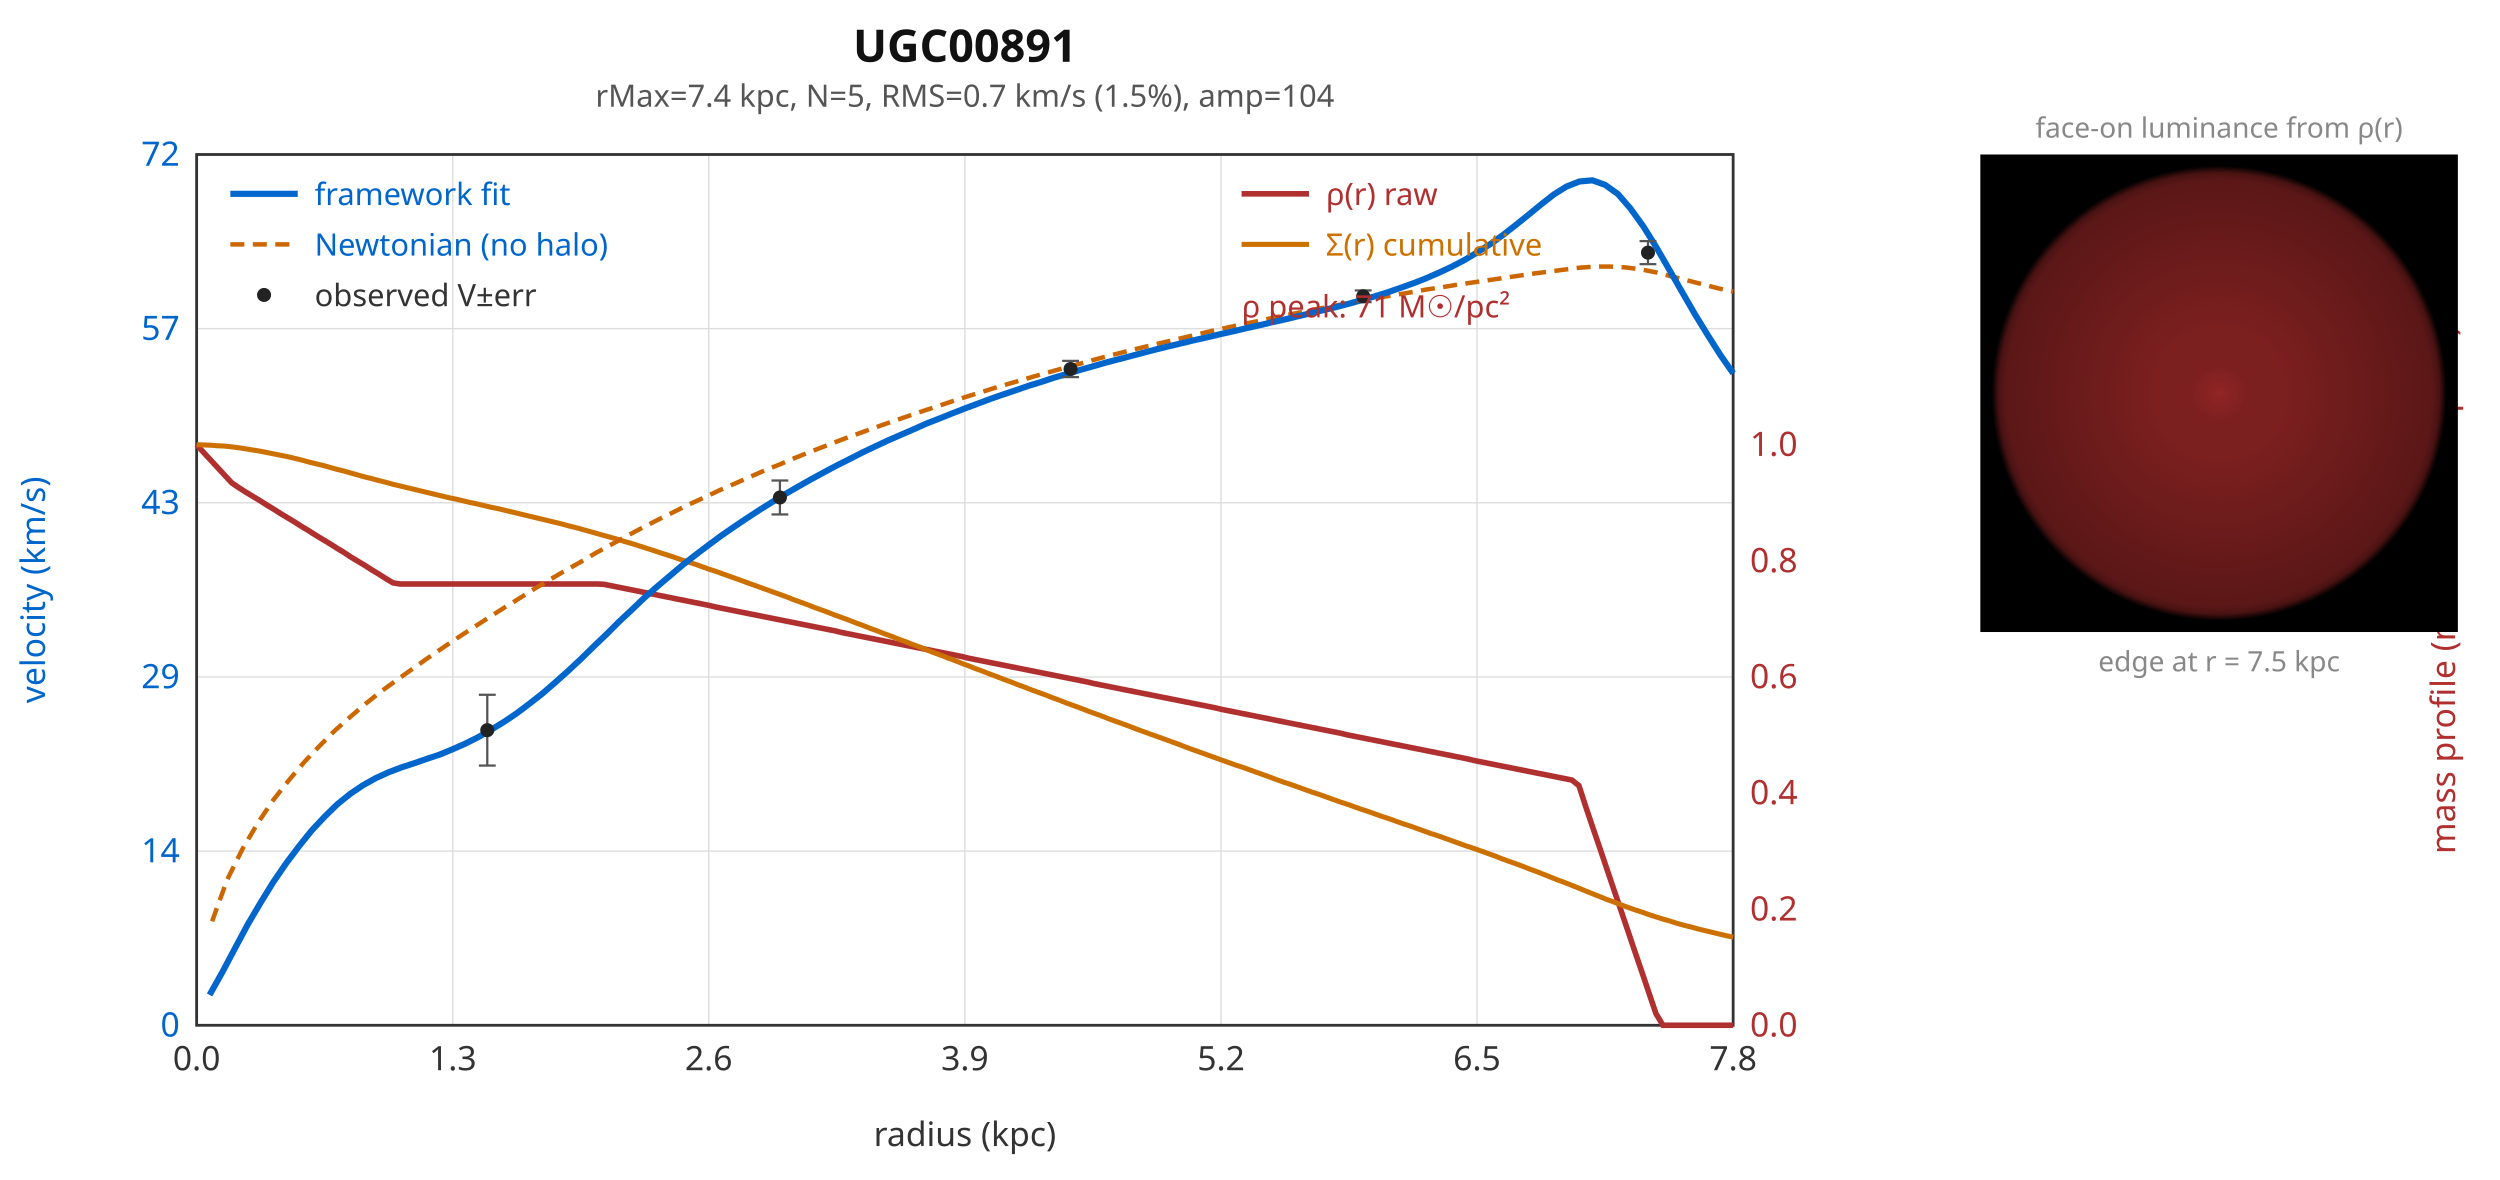
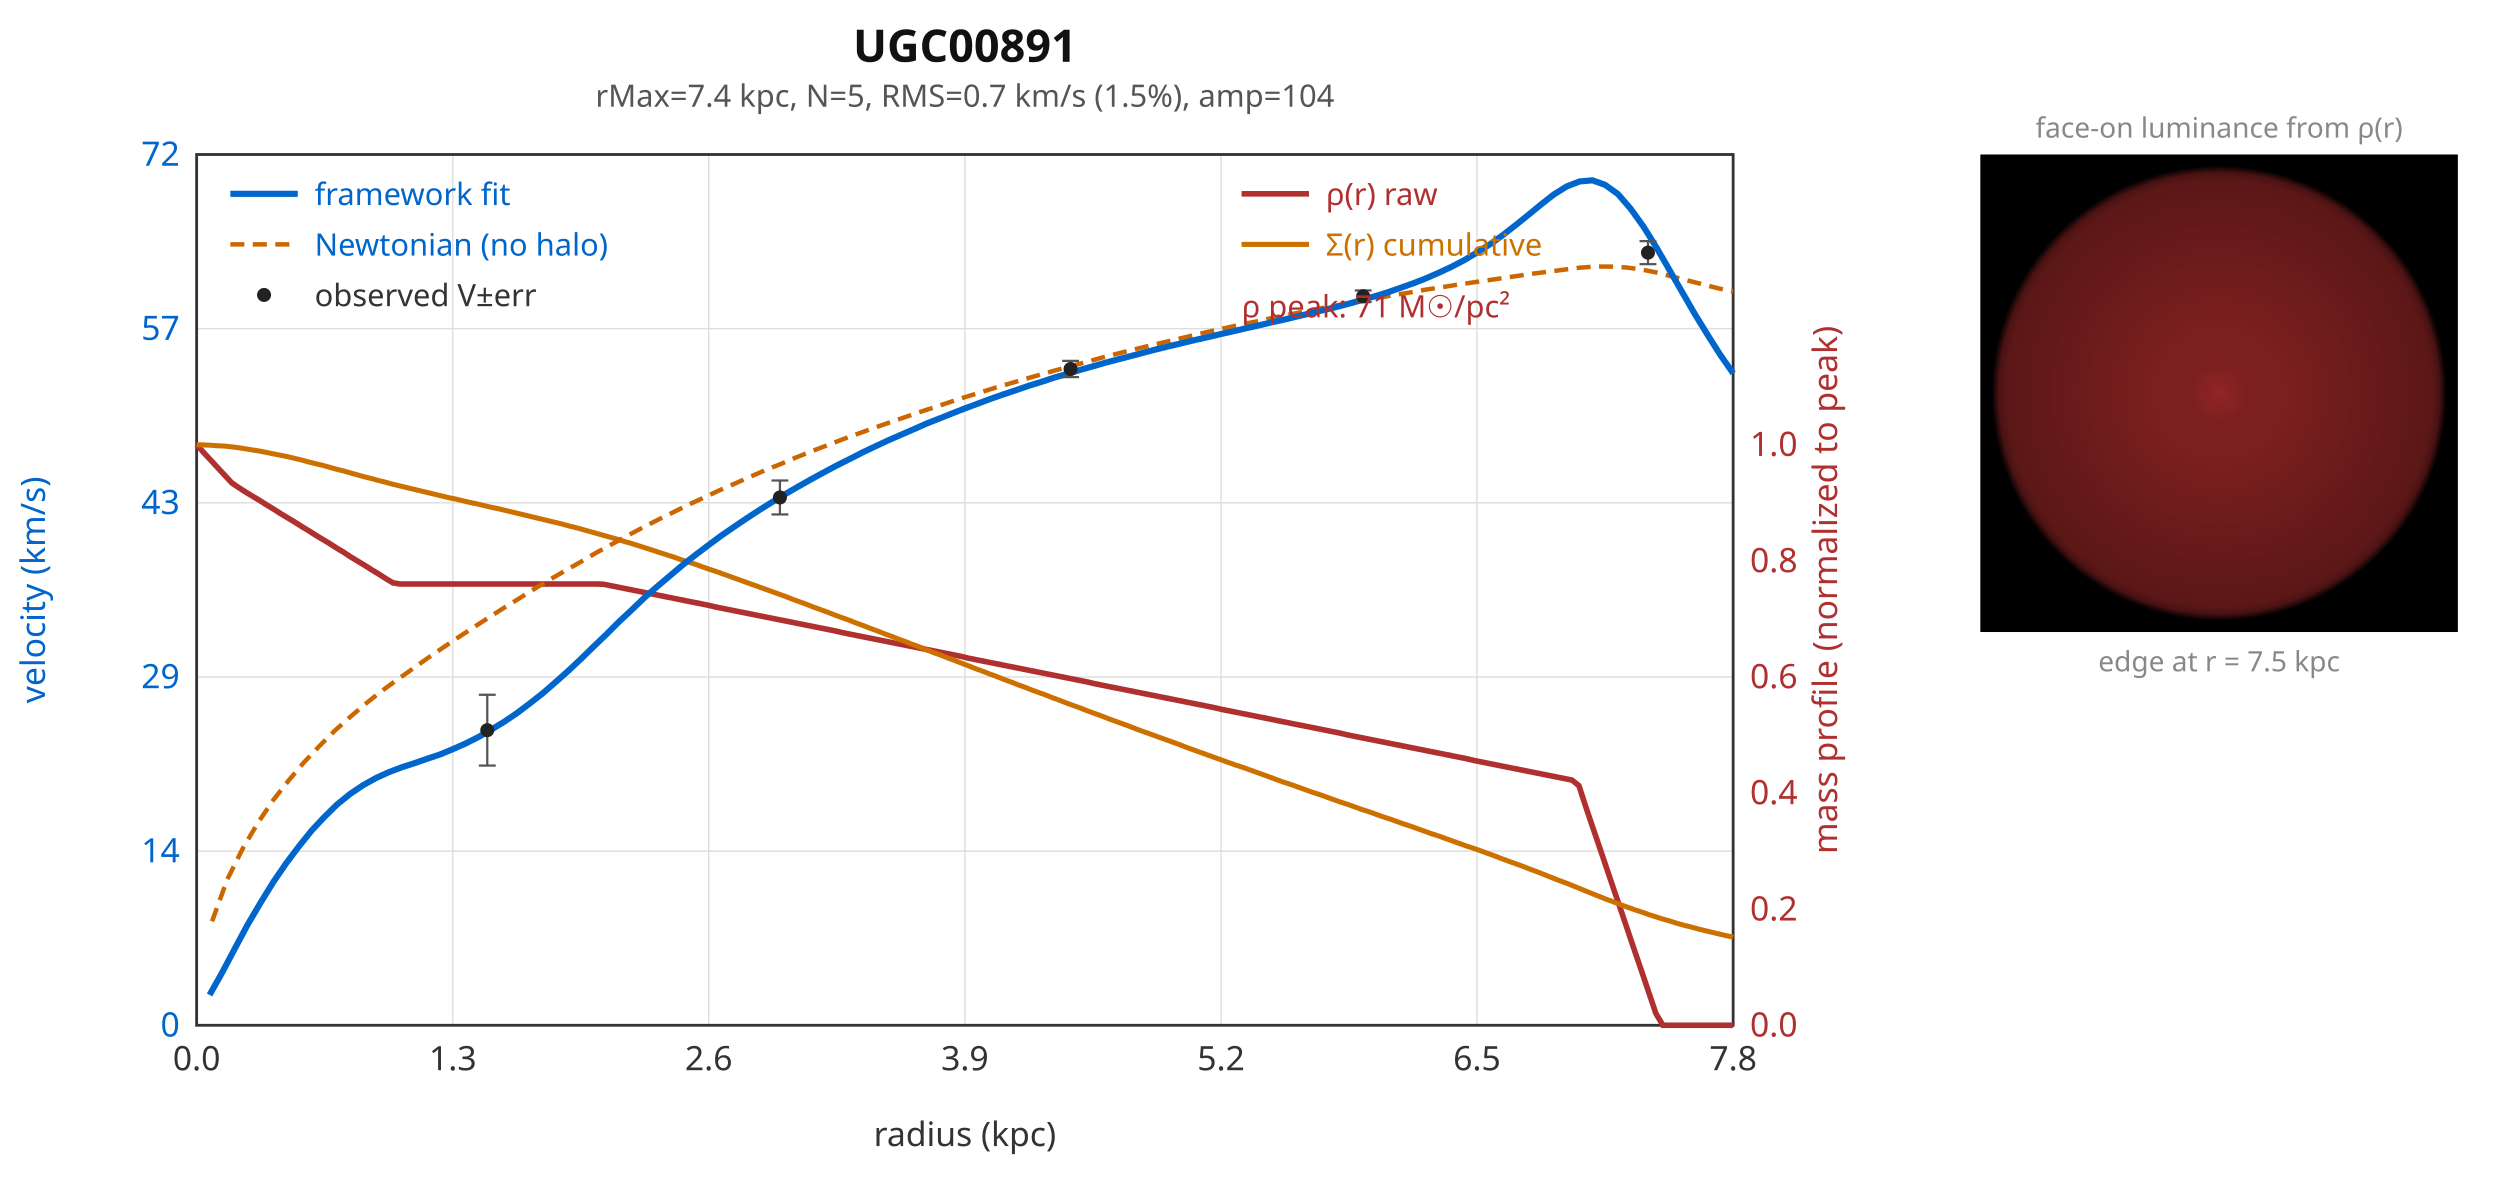
<svg xmlns="http://www.w3.org/2000/svg" viewBox="0 0 890 420" width="890" height="420" font-family="sans-serif" font-size="12">
  <style>
  .ax { stroke: #333; stroke-width: 1; fill: none; }
  .grid { stroke: #ddd; stroke-width: 0.5; fill: none; }
  .lbl { fill: #333; }
  .lbl-l { fill: #0066cc; }
  .lbl-r { fill: #b03030; }
  .obs { fill: #222; }
  .err { stroke: #555; stroke-width: 0.8; fill: none; }
  .fw { stroke: #0066cc; stroke-width: 2.2; fill: none; }
  .nt { stroke: #cc6600; stroke-width: 1.6; fill: none; stroke-dasharray: 5,3; }
  .lbl-s { fill: #cc7000; }
  .rho { stroke: #b03030; stroke-width: 2.0; fill: none; }
  .sig { stroke: #cc7000; stroke-width: 1.8; fill: none; }
  .title { fill: #111; font-size: 16px; font-weight: 600; }
  .subtitle { fill: #555; font-size: 11px; }
  .preview-bg { fill: #000; }
  .preview-lbl { fill: #888; font-size: 10px; }
  .legend { font-size: 11px; }
</style>
  <text x="343.5" y="22" text-anchor="middle" class="title">UGC00891</text>
  <text x="343.5" y="38" text-anchor="middle" class="subtitle">rMax=7.4 kpc, N=5, RMS=0.7 km/s (1.5%), amp=104</text>
  <line x1="70" y1="365.0" x2="617" y2="365.0" class="grid" />
  <text x="64" y="369.0" text-anchor="end" class="lbl-l">0</text>
  <line x1="70" y1="303.0" x2="617" y2="303.0" class="grid" />
  <text x="64" y="307.0" text-anchor="end" class="lbl-l">14</text>
  <line x1="70" y1="241.0" x2="617" y2="241.0" class="grid" />
  <text x="64" y="245.0" text-anchor="end" class="lbl-l">29</text>
  <line x1="70" y1="179.0" x2="617" y2="179.0" class="grid" />
  <text x="64" y="183.0" text-anchor="end" class="lbl-l">43</text>
  <line x1="70" y1="117.0" x2="617" y2="117.0" class="grid" />
  <text x="64" y="121.0" text-anchor="end" class="lbl-l">57</text>
  <line x1="70" y1="55.0" x2="617" y2="55.0" class="grid" />
  <text x="64" y="59.0" text-anchor="end" class="lbl-l">72</text>
  <text x="623" y="369.0" text-anchor="start" class="lbl-r">0.0</text>
  <text x="623" y="327.7" text-anchor="start" class="lbl-r">0.2</text>
  <text x="623" y="286.3" text-anchor="start" class="lbl-r">0.4</text>
  <text x="623" y="245.0" text-anchor="start" class="lbl-r">0.6</text>
  <text x="623" y="203.7" text-anchor="start" class="lbl-r">0.8</text>
  <text x="623" y="162.3" text-anchor="start" class="lbl-r">1.0</text>
  <line x1="70.0" y1="55" x2="70.0" y2="365" class="grid" />
  <text x="70.0" y="381" text-anchor="middle" class="lbl">0.0</text>
  <line x1="161.2" y1="55" x2="161.2" y2="365" class="grid" />
  <text x="161.2" y="381" text-anchor="middle" class="lbl">1.3</text>
  <line x1="252.3" y1="55" x2="252.3" y2="365" class="grid" />
  <text x="252.3" y="381" text-anchor="middle" class="lbl">2.6</text>
  <line x1="343.5" y1="55" x2="343.5" y2="365" class="grid" />
  <text x="343.5" y="381" text-anchor="middle" class="lbl">3.9</text>
  <line x1="434.7" y1="55" x2="434.7" y2="365" class="grid" />
  <text x="434.7" y="381" text-anchor="middle" class="lbl">5.2</text>
  <line x1="525.8" y1="55" x2="525.8" y2="365" class="grid" />
  <text x="525.8" y="381" text-anchor="middle" class="lbl">6.5</text>
  <line x1="617.0" y1="55" x2="617.0" y2="365" class="grid" />
  <text x="617.0" y="381" text-anchor="middle" class="lbl">7.8</text>
  <text x="343.5" y="408" text-anchor="middle" class="lbl">radius (kpc)</text>
  <text x="16" y="210" text-anchor="middle" class="lbl-l" transform="rotate(-90, 16, 210)">velocity (km/s)</text>
-   <text x="874" y="210" text-anchor="middle" class="lbl-r" transform="rotate(-90, 874, 210)">mass profile (normalized to peak)</text>
+   <text x="654" y="210" text-anchor="middle" class="lbl-r" transform="rotate(-90, 654, 210)">mass profile (normalized to peak)</text>
  <rect x="70" y="55" width="547" height="310" class="ax" />
  <path d="M 70.0,158.3 L 72.5,161.1 L 75.0,163.8 L 77.5,166.5 L 80.0,169.2 L 82.5,171.9 L 85.0,173.6 L 87.5,175.2 L 90.0,176.7 L 92.5,178.2 L 95.0,179.8 L 97.5,181.3 L 100.0,182.9 L 102.5,184.4 L 105.0,185.9 L 107.5,187.5 L 110.0,189.0 L 112.5,190.6 L 115.0,192.1 L 117.5,193.6 L 120.0,195.2 L 122.5,196.7 L 124.9,198.3 L 127.4,199.8 L 129.9,201.3 L 132.4,202.9 L 134.9,204.4 L 137.4,206.0 L 139.9,207.5 L 142.4,207.9 L 144.9,207.9 L 147.4,207.9 L 149.9,207.9 L 152.4,207.9 L 154.9,207.9 L 157.4,207.9 L 159.9,207.9 L 162.4,207.9 L 164.9,207.9 L 167.4,207.9 L 169.9,207.9 L 172.4,207.9 L 174.9,207.9 L 177.4,207.9 L 179.9,207.9 L 182.4,207.9 L 184.9,207.9 L 187.4,207.9 L 189.9,207.9 L 192.4,207.9 L 194.9,207.9 L 197.4,207.9 L 199.9,207.9 L 202.4,207.9 L 204.9,207.9 L 207.4,207.9 L 209.9,207.9 L 212.4,207.9 L 214.9,208.0 L 217.4,208.5 L 219.9,209.0 L 222.4,209.5 L 224.9,210.0 L 227.4,210.5 L 229.9,211.0 L 232.4,211.5 L 234.8,212.0 L 237.3,212.5 L 239.8,213.0 L 242.3,213.5 L 244.8,214.0 L 247.3,214.5 L 249.8,215.0 L 252.3,215.5 L 254.8,216.1 L 257.3,216.6 L 259.8,217.1 L 262.3,217.6 L 264.8,218.1 L 267.3,218.6 L 269.8,219.1 L 272.3,219.6 L 274.8,220.1 L 277.3,220.6 L 279.8,221.1 L 282.3,221.6 L 284.8,222.1 L 287.3,222.6 L 289.8,223.1 L 292.3,223.6 L 294.8,224.1 L 297.3,224.6 L 299.8,225.2 L 302.3,225.7 L 304.8,226.2 L 307.3,226.7 L 309.8,227.2 L 312.3,227.7 L 314.8,228.2 L 317.3,228.7 L 319.8,229.2 L 322.3,229.7 L 324.8,230.2 L 327.3,230.7 L 329.8,231.2 L 332.3,231.7 L 334.8,232.2 L 337.3,232.7 L 339.8,233.2 L 342.3,233.7 L 344.7,234.3 L 347.2,234.8 L 349.7,235.3 L 352.2,235.8 L 354.7,236.3 L 357.2,236.8 L 359.7,237.3 L 362.2,237.8 L 364.7,238.3 L 367.2,238.8 L 369.7,239.3 L 372.2,239.8 L 374.7,240.3 L 377.2,240.8 L 379.7,241.3 L 382.2,241.8 L 384.7,242.3 L 387.2,242.8 L 389.7,243.4 L 392.2,243.9 L 394.7,244.4 L 397.2,244.9 L 399.7,245.4 L 402.2,245.9 L 404.7,246.4 L 407.2,246.9 L 409.7,247.4 L 412.2,247.9 L 414.7,248.4 L 417.2,248.9 L 419.7,249.4 L 422.2,249.9 L 424.7,250.4 L 427.2,250.9 L 429.7,251.4 L 432.2,251.9 L 434.7,252.5 L 437.2,253.0 L 439.7,253.5 L 442.2,254.0 L 444.7,254.5 L 447.2,255.0 L 449.7,255.5 L 452.2,256.0 L 454.6,256.5 L 457.1,257.0 L 459.6,257.5 L 462.1,258.0 L 464.6,258.5 L 467.1,259.0 L 469.6,259.5 L 472.1,260.0 L 474.6,260.5 L 477.1,261.0 L 479.6,261.6 L 482.1,262.1 L 484.6,262.6 L 487.1,263.1 L 489.6,263.6 L 492.1,264.1 L 494.6,264.6 L 497.1,265.1 L 499.6,265.6 L 502.1,266.1 L 504.6,266.6 L 507.1,267.1 L 509.6,267.6 L 512.1,268.1 L 514.6,268.6 L 517.1,269.1 L 519.6,269.6 L 522.1,270.1 L 524.6,270.7 L 527.1,271.2 L 529.6,271.7 L 532.1,272.2 L 534.6,272.7 L 537.1,273.2 L 539.6,273.7 L 542.1,274.2 L 544.6,274.7 L 547.1,275.2 L 549.6,275.7 L 552.1,276.2 L 554.6,276.7 L 557.1,277.2 L 559.6,277.7 L 562.1,279.7 L 564.5,287.1 L 567.0,294.5 L 569.5,301.8 L 572.0,309.2 L 574.5,316.6 L 577.0,323.9 L 579.5,331.3 L 582.0,338.7 L 584.5,346.0 L 587.0,353.4 L 589.5,360.8 L 592.0,365.0 L 594.5,365.0 L 597.0,365.0 L 599.5,365.0 L 602.0,365.0 L 604.5,365.0 L 607.0,365.0 L 609.5,365.0 L 612.0,365.0 L 614.5,365.0 L 617.0,365.0" class="rho" />
  <path d="M 70.0,158.3 L 72.5,158.4 L 75.0,158.5 L 77.5,158.7 L 80.0,158.8 L 82.5,159.1 L 85.0,159.4 L 87.5,159.8 L 90.0,160.2 L 92.5,160.6 L 95.0,161.1 L 97.5,161.6 L 100.0,162.1 L 102.5,162.6 L 105.0,163.2 L 107.5,163.8 L 110.0,164.5 L 112.5,165.1 L 115.0,165.7 L 117.5,166.4 L 120.0,167.1 L 122.5,167.7 L 124.9,168.4 L 127.4,169.1 L 129.9,169.8 L 132.4,170.4 L 134.9,171.1 L 137.4,171.7 L 139.9,172.4 L 142.4,173.0 L 144.9,173.6 L 147.4,174.2 L 149.9,174.8 L 152.4,175.4 L 154.9,176.0 L 157.4,176.6 L 159.9,177.2 L 162.4,177.7 L 164.9,178.3 L 167.4,178.9 L 169.9,179.4 L 172.4,180.0 L 174.9,180.6 L 177.4,181.1 L 179.9,181.7 L 182.4,182.3 L 184.9,182.9 L 187.4,183.5 L 189.9,184.1 L 192.4,184.7 L 194.9,185.3 L 197.4,185.9 L 199.9,186.5 L 202.4,187.2 L 204.9,187.8 L 207.4,188.5 L 209.9,189.2 L 212.4,189.9 L 214.9,190.6 L 217.4,191.3 L 219.9,192.0 L 222.4,192.8 L 224.9,193.5 L 227.4,194.3 L 229.9,195.1 L 232.4,195.9 L 234.8,196.7 L 237.3,197.5 L 239.8,198.3 L 242.3,199.2 L 244.8,200.0 L 247.3,200.8 L 249.8,201.7 L 252.3,202.6 L 254.8,203.4 L 257.3,204.3 L 259.8,205.2 L 262.3,206.1 L 264.8,207.0 L 267.3,207.9 L 269.8,208.8 L 272.3,209.7 L 274.8,210.6 L 277.3,211.5 L 279.8,212.4 L 282.3,213.4 L 284.8,214.3 L 287.3,215.2 L 289.8,216.2 L 292.3,217.1 L 294.8,218.0 L 297.3,219.0 L 299.8,219.9 L 302.3,220.8 L 304.8,221.8 L 307.3,222.7 L 309.8,223.7 L 312.3,224.6 L 314.8,225.6 L 317.3,226.5 L 319.8,227.5 L 322.3,228.4 L 324.8,229.4 L 327.3,230.3 L 329.8,231.3 L 332.3,232.3 L 334.8,233.2 L 337.3,234.2 L 339.8,235.1 L 342.3,236.1 L 344.7,237.0 L 347.2,238.0 L 349.7,238.9 L 352.2,239.9 L 354.7,240.8 L 357.2,241.8 L 359.7,242.7 L 362.2,243.7 L 364.7,244.6 L 367.2,245.6 L 369.7,246.5 L 372.2,247.4 L 374.7,248.4 L 377.2,249.3 L 379.7,250.3 L 382.2,251.2 L 384.7,252.1 L 387.2,253.1 L 389.7,254.0 L 392.2,254.9 L 394.7,255.9 L 397.2,256.8 L 399.7,257.7 L 402.2,258.6 L 404.7,259.6 L 407.2,260.5 L 409.7,261.4 L 412.2,262.3 L 414.7,263.2 L 417.2,264.1 L 419.7,265.0 L 422.2,266.0 L 424.7,266.9 L 427.2,267.8 L 429.7,268.7 L 432.2,269.6 L 434.7,270.5 L 437.2,271.4 L 439.7,272.3 L 442.2,273.1 L 444.7,274.0 L 447.2,274.9 L 449.7,275.8 L 452.2,276.7 L 454.6,277.6 L 457.1,278.5 L 459.6,279.3 L 462.1,280.2 L 464.6,281.1 L 467.1,282.0 L 469.6,282.8 L 472.1,283.7 L 474.6,284.6 L 477.1,285.5 L 479.6,286.3 L 482.1,287.2 L 484.6,288.1 L 487.1,288.9 L 489.6,289.8 L 492.1,290.7 L 494.6,291.5 L 497.1,292.4 L 499.6,293.3 L 502.1,294.1 L 504.6,295.0 L 507.1,295.9 L 509.6,296.8 L 512.1,297.6 L 514.6,298.5 L 517.1,299.4 L 519.6,300.3 L 522.1,301.2 L 524.6,302.0 L 527.1,302.9 L 529.6,303.8 L 532.1,304.7 L 534.6,305.7 L 537.1,306.6 L 539.6,307.5 L 542.1,308.4 L 544.6,309.4 L 547.1,310.3 L 549.6,311.3 L 552.1,312.3 L 554.6,313.3 L 557.1,314.2 L 559.6,315.2 L 562.1,316.2 L 564.5,317.2 L 567.0,318.2 L 569.5,319.2 L 572.0,320.2 L 574.5,321.1 L 577.0,322.1 L 579.5,323.0 L 582.0,323.9 L 584.5,324.7 L 587.0,325.6 L 589.5,326.4 L 592.0,327.2 L 594.5,327.9 L 597.0,328.7 L 599.5,329.4 L 602.0,330.0 L 604.5,330.7 L 607.0,331.3 L 609.5,331.9 L 612.0,332.5 L 614.5,333.1 L 617.0,333.6" class="sig" />
  <path d="M 75.5,328.0 L 80.9,313.1 L 86.4,302.1 L 91.9,292.8 L 97.3,284.8 L 102.8,277.8 L 108.3,271.3 L 113.8,265.5 L 119.2,260.1 L 124.7,255.2 L 130.2,250.5 L 135.6,246.2 L 141.1,242.2 L 146.6,238.3 L 152.1,234.4 L 157.5,230.7 L 163.0,227.0 L 168.5,223.4 L 173.9,219.9 L 179.4,216.4 L 184.9,213.0 L 190.3,209.6 L 195.8,206.3 L 201.3,203.1 L 206.8,200.0 L 212.2,196.8 L 217.7,193.8 L 223.2,190.8 L 228.6,187.9 L 234.1,185.1 L 239.6,182.4 L 245.0,179.7 L 250.5,177.2 L 256.0,174.6 L 261.5,172.2 L 266.9,169.8 L 272.4,167.4 L 277.9,165.2 L 283.3,162.9 L 288.8,160.7 L 294.3,158.6 L 299.7,156.5 L 305.2,154.5 L 310.7,152.5 L 316.1,150.6 L 321.6,148.7 L 327.1,146.8 L 332.6,145.0 L 338.0,143.2 L 343.5,141.4 L 349.0,139.7 L 354.4,138.0 L 359.9,136.4 L 365.4,134.8 L 370.9,133.2 L 376.3,131.7 L 381.8,130.2 L 387.3,128.7 L 392.7,127.2 L 398.2,125.8 L 403.7,124.4 L 409.1,123.1 L 414.6,121.8 L 420.1,120.5 L 425.6,119.2 L 431.0,117.9 L 436.5,116.7 L 442.0,115.5 L 447.4,114.4 L 452.9,113.2 L 458.4,112.1 L 463.8,111.0 L 469.3,109.9 L 474.8,108.9 L 480.3,107.9 L 485.7,106.9 L 491.2,105.9 L 496.7,105.0 L 502.1,104.1 L 507.6,103.1 L 513.1,102.3 L 518.5,101.4 L 524.0,100.6 L 529.5,99.8 L 535.0,99.0 L 540.4,98.2 L 545.9,97.4 L 551.4,96.7 L 556.8,96.0 L 562.3,95.3 L 567.8,94.9 L 573.2,94.9 L 578.7,95.2 L 584.2,95.9 L 589.7,97.0 L 595.1,98.4 L 600.6,99.8 L 606.1,101.2 L 611.5,102.6 L 617.0,103.8" class="nt" />
  <path d="M 74.6,354.2 L 79.1,346.2 L 83.7,337.5 L 88.2,329.1 L 92.8,321.3 L 97.3,314.0 L 101.9,307.3 L 106.5,301.2 L 111.0,295.6 L 115.6,290.7 L 120.1,286.3 L 124.7,282.6 L 129.3,279.5 L 133.8,277.0 L 138.4,274.9 L 142.9,273.2 L 147.5,271.7 L 152.1,270.1 L 156.6,268.6 L 161.2,266.7 L 165.7,264.7 L 170.3,262.4 L 174.8,259.8 L 179.4,257.0 L 184.0,253.9 L 188.5,250.5 L 193.1,246.9 L 197.6,243.0 L 202.2,238.9 L 206.8,234.6 L 211.3,230.2 L 215.9,225.8 L 220.4,221.3 L 225.0,217.0 L 229.5,212.7 L 234.1,208.7 L 238.7,204.8 L 243.2,201.0 L 247.8,197.4 L 252.3,194.0 L 256.9,190.6 L 261.4,187.5 L 266.0,184.4 L 270.6,181.4 L 275.1,178.6 L 279.7,175.8 L 284.2,173.2 L 288.8,170.6 L 293.4,168.1 L 297.9,165.7 L 302.5,163.4 L 307.0,161.1 L 311.6,158.9 L 316.1,156.8 L 320.7,154.8 L 325.3,152.8 L 329.8,150.8 L 334.4,149.0 L 338.9,147.2 L 343.5,145.4 L 348.1,143.7 L 352.6,142.0 L 357.2,140.4 L 361.7,138.9 L 366.3,137.3 L 370.9,135.9 L 375.4,134.4 L 380.0,133.1 L 384.5,131.7 L 389.1,130.4 L 393.6,129.1 L 398.2,127.9 L 402.8,126.7 L 407.3,125.5 L 411.9,124.3 L 416.4,123.2 L 421.0,122.1 L 425.6,121.0 L 430.1,120.0 L 434.7,118.9 L 439.2,117.9 L 443.8,116.8 L 448.3,115.8 L 452.9,114.7 L 457.5,113.7 L 462.0,112.6 L 466.6,111.5 L 471.1,110.4 L 475.7,109.3 L 480.3,108.1 L 484.8,106.8 L 489.4,105.5 L 493.9,104.1 L 498.5,102.5 L 503.0,100.9 L 507.6,99.1 L 512.2,97.1 L 516.7,95.0 L 521.3,92.6 L 525.8,89.9 L 530.4,87.0 L 535.0,83.7 L 539.5,80.2 L 544.1,76.5 L 548.6,72.8 L 553.2,69.2 L 557.7,66.4 L 562.3,64.6 L 566.9,64.2 L 571.4,65.8 L 576.0,69.1 L 580.5,74.3 L 585.1,80.7 L 589.7,88.1 L 594.2,95.9 L 598.8,103.9 L 603.3,111.7 L 607.9,119.2 L 612.4,126.3 L 617.0,132.9" class="fw" />
  <line x1="173.47" y1="247.34" x2="173.47" y2="272.54" class="err" />
  <line x1="170.47" y1="247.34" x2="176.47" y2="247.34" class="err" />
  <line x1="170.47" y1="272.54" x2="176.47" y2="272.54" class="err" />
  <circle cx="173.47" cy="259.94" r="2.5" class="obs" />
  <line x1="277.65" y1="171.06" x2="277.65" y2="183.14" class="err" />
  <line x1="274.65" y1="171.06" x2="280.65" y2="171.06" class="err" />
  <line x1="274.65" y1="183.14" x2="280.65" y2="183.14" class="err" />
  <circle cx="277.65" cy="177.10" r="2.5" class="obs" />
  <line x1="381.12" y1="128.47" x2="381.12" y2="134.25" class="err" />
  <line x1="378.12" y1="128.47" x2="384.12" y2="128.47" class="err" />
  <line x1="378.12" y1="134.25" x2="384.12" y2="134.25" class="err" />
  <circle cx="381.12" cy="131.36" r="2.5" class="obs" />
  <line x1="485.30" y1="103.40" x2="485.30" y2="107.55" class="err" />
  <line x1="482.30" y1="103.40" x2="488.30" y2="103.40" class="err" />
  <line x1="482.30" y1="107.55" x2="488.30" y2="107.55" class="err" />
  <circle cx="485.30" cy="105.48" r="2.5" class="obs" />
  <line x1="586.68" y1="85.84" x2="586.68" y2="94.04" class="err" />
  <line x1="583.68" y1="85.84" x2="589.68" y2="85.84" class="err" />
  <line x1="583.68" y1="94.04" x2="589.68" y2="94.04" class="err" />
  <circle cx="586.68" cy="89.94" r="2.5" class="obs" />
  <g class="legend">
    <line x1="82" y1="69" x2="106" y2="69" class="fw" />
    <text x="112" y="73" class="lbl-l">framework fit</text>
    <line x1="82" y1="87" x2="106" y2="87" class="nt" />
    <text x="112" y="91" class="lbl-l">Newtonian (no halo)</text>
    <circle cx="94" cy="105" r="2.5" class="obs" />
    <text x="112" y="109" class="lbl">observed V±err</text>
  </g>
  <g class="legend">
    <line x1="442" y1="69" x2="466" y2="69" class="rho" />
    <text x="472" y="73" class="lbl-r">ρ(r) raw</text>
    <line x1="442" y1="87" x2="466" y2="87" class="sig" />
    <text x="472" y="91" class="lbl-s">Σ(r) cumulative</text>
    <text x="442" y="113" class="lbl-r">ρ peak: 71 M☉/pc²</text>
  </g>
  <rect x="705" y="55" width="170" height="170" class="preview-bg" />
  <defs>
    <radialGradient id="g_UGC00891" cx="0.5" cy="0.5" r="0.5">
      <stop offset="0" stop-color="rgb(147,36.75,36.75)" />
      <stop offset="0.031" stop-color="rgb(140,35,35)" />
      <stop offset="0.062" stop-color="rgb(135,33.75,33.75)" />
      <stop offset="0.094" stop-color="rgb(130,32.5,32.5)" />
      <stop offset="0.125" stop-color="rgb(125,31.25,31.25)" />
      <stop offset="0.156" stop-color="rgb(124,31,31)" />
      <stop offset="0.188" stop-color="rgb(124,31,31)" />
      <stop offset="0.219" stop-color="rgb(124,31,31)" />
      <stop offset="0.25" stop-color="rgb(124,31,31)" />
      <stop offset="0.281" stop-color="rgb(124,31,31)" />
      <stop offset="0.312" stop-color="rgb(122,30.5,30.5)" />
      <stop offset="0.344" stop-color="rgb(121,30.25,30.25)" />
      <stop offset="0.375" stop-color="rgb(119,29.75,29.75)" />
      <stop offset="0.406" stop-color="rgb(118,29.5,29.5)" />
      <stop offset="0.438" stop-color="rgb(116,29,29)" />
      <stop offset="0.469" stop-color="rgb(114,28.5,28.5)" />
      <stop offset="0.5" stop-color="rgb(113,28.25,28.25)" />
      <stop offset="0.531" stop-color="rgb(111,27.75,27.75)" />
      <stop offset="0.562" stop-color="rgb(110,27.5,27.5)" />
      <stop offset="0.594" stop-color="rgb(108,27,27)" />
      <stop offset="0.625" stop-color="rgb(107,26.75,26.75)" />
      <stop offset="0.656" stop-color="rgb(105,26.25,26.25)" />
      <stop offset="0.688" stop-color="rgb(104,26,26)" />
      <stop offset="0.719" stop-color="rgb(102,25.5,25.5)" />
      <stop offset="0.75" stop-color="rgb(100,25,25)" />
      <stop offset="0.781" stop-color="rgb(99,24.75,24.75)" />
      <stop offset="0.812" stop-color="rgb(97,24.25,24.25)" />
      <stop offset="0.844" stop-color="rgb(96,24,24)" />
      <stop offset="0.875" stop-color="rgb(94,23.5,23.5)" />
      <stop offset="0.906" stop-color="rgb(93,23.25,23.25)" />
      <stop offset="0.938" stop-color="rgb(91,22.75,22.75)" />
      <stop offset="0.969" stop-color="rgb(73,18.25,18.25)" />
      <stop offset="1" stop-color="rgb(0,0,0)" />
    </radialGradient>
  </defs>
  <circle cx="790" cy="140" r="81" fill="url(#g_UGC00891)" />
  <text x="790" y="49" text-anchor="middle" class="preview-lbl">face-on luminance from ρ(r)</text>
  <text x="790" y="239" text-anchor="middle" class="preview-lbl">edge at r = 7.5 kpc</text>
</svg>
